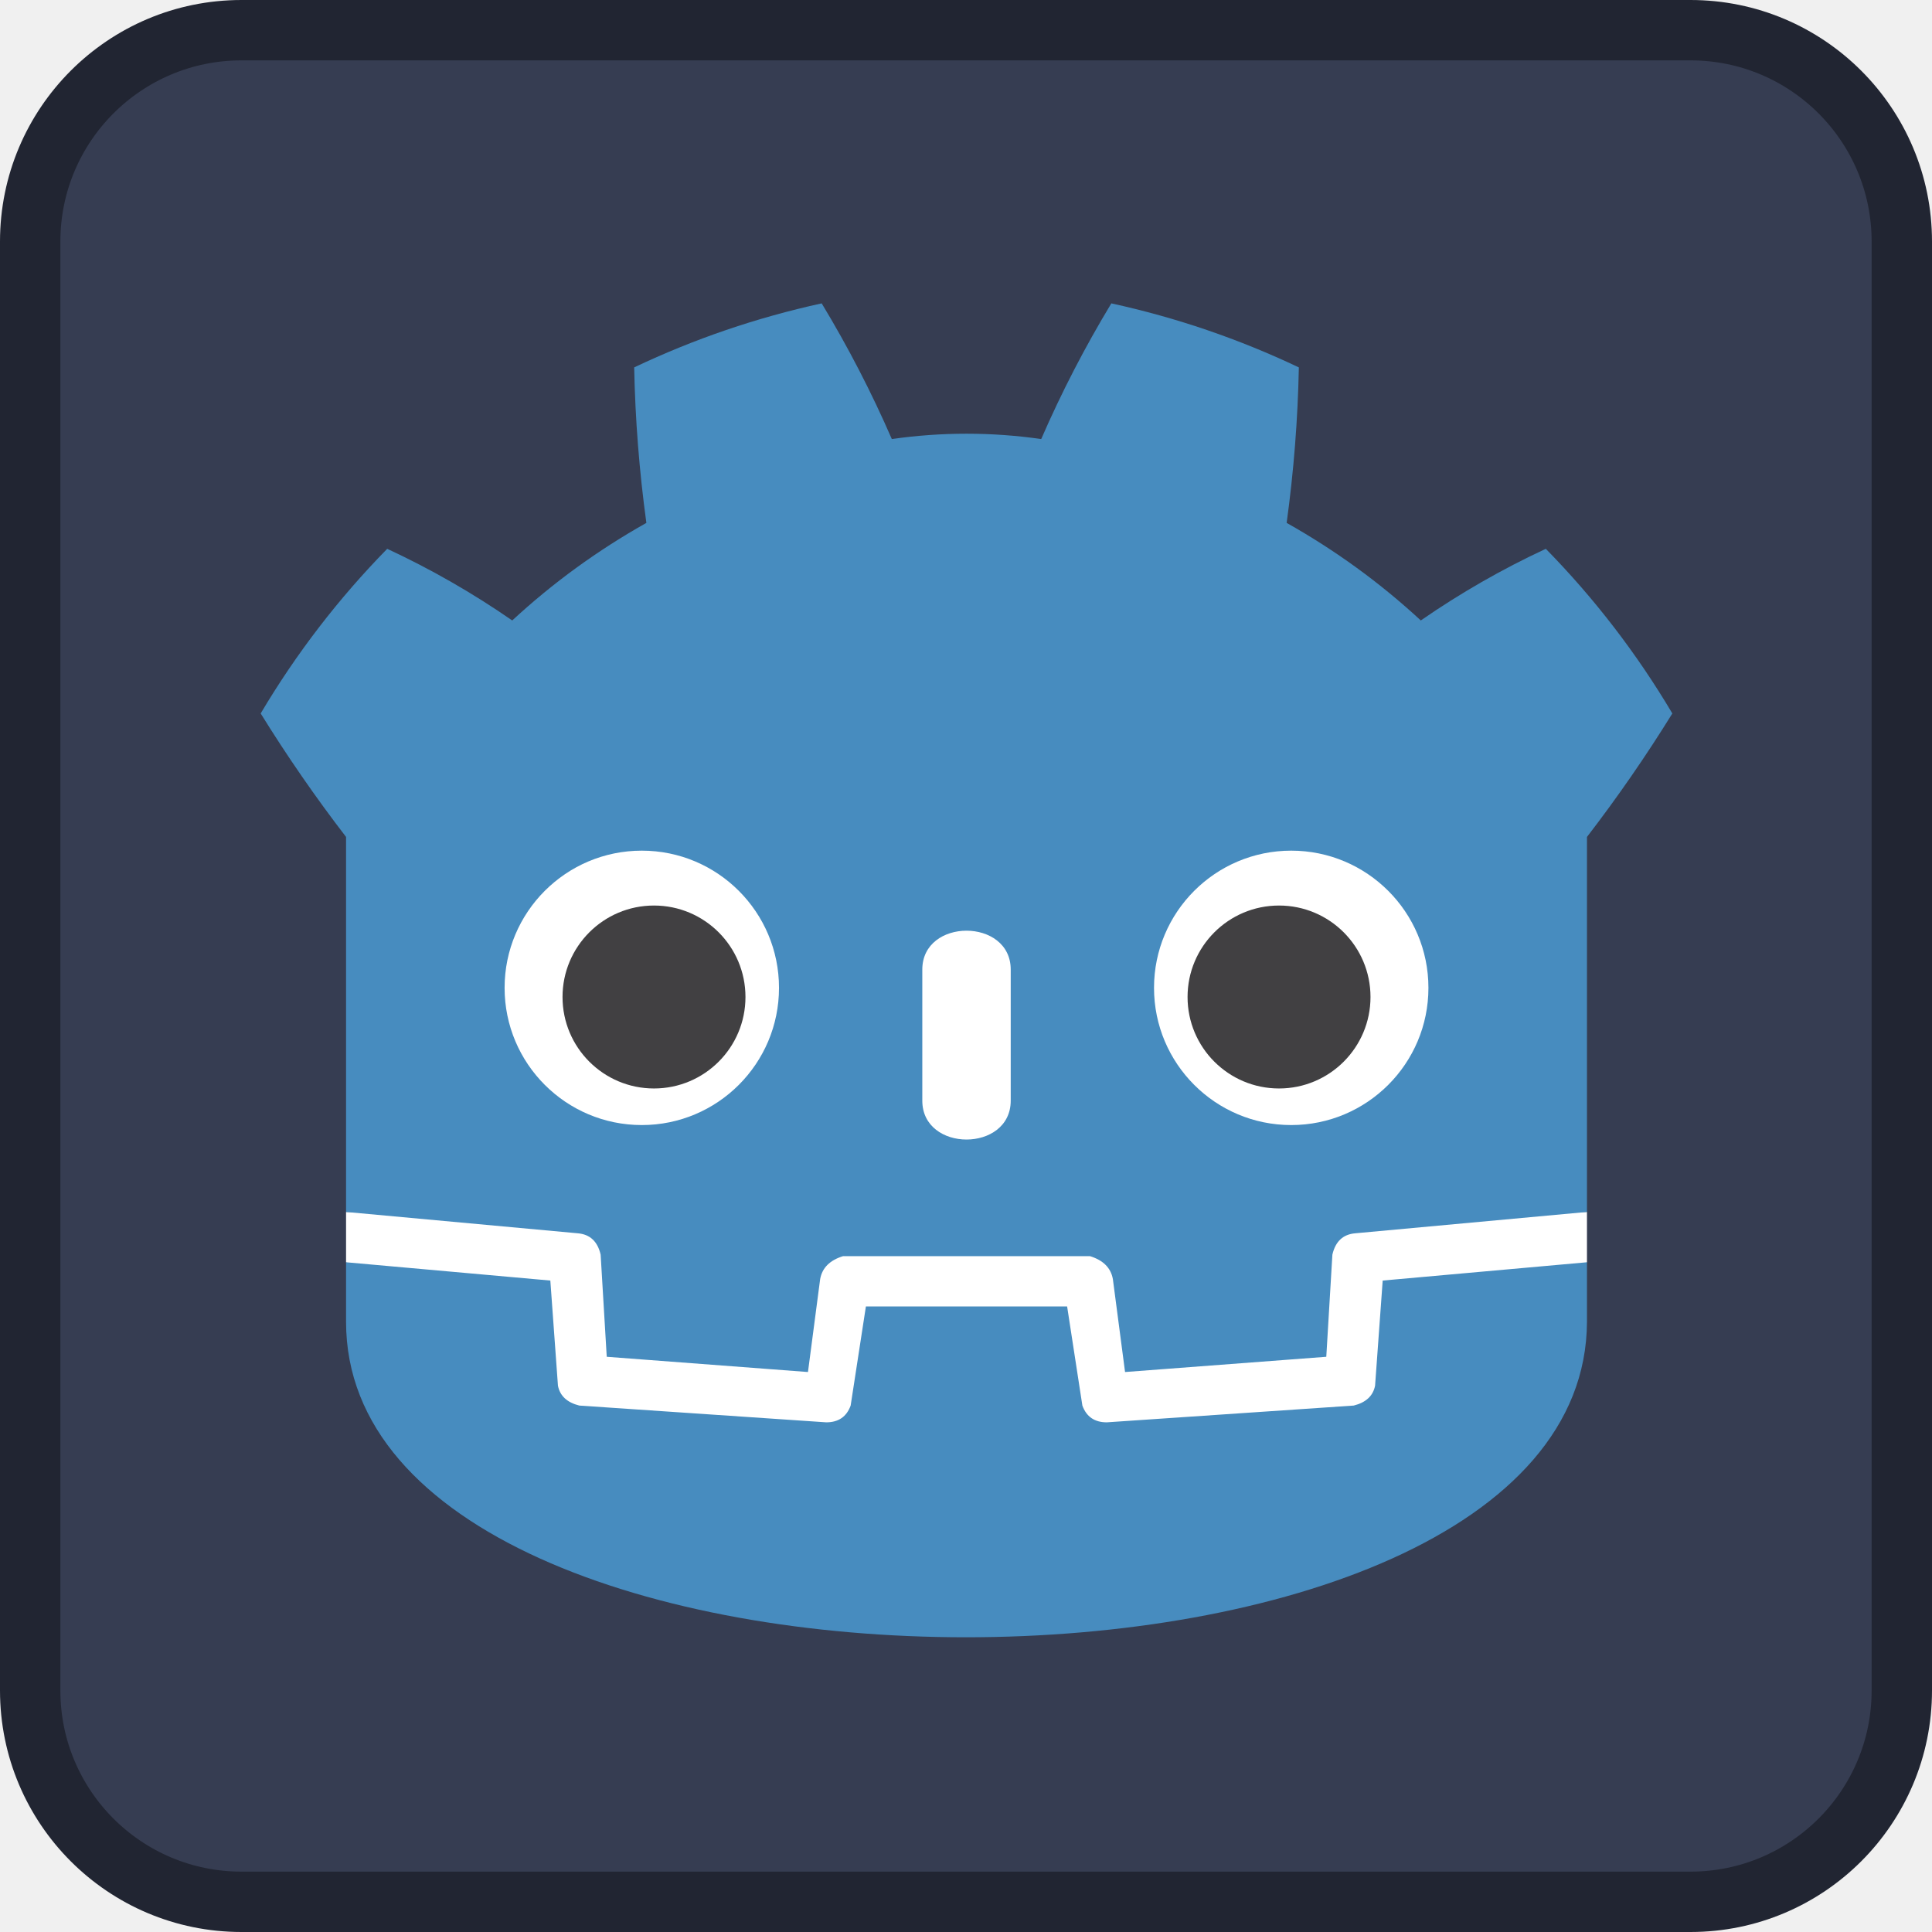
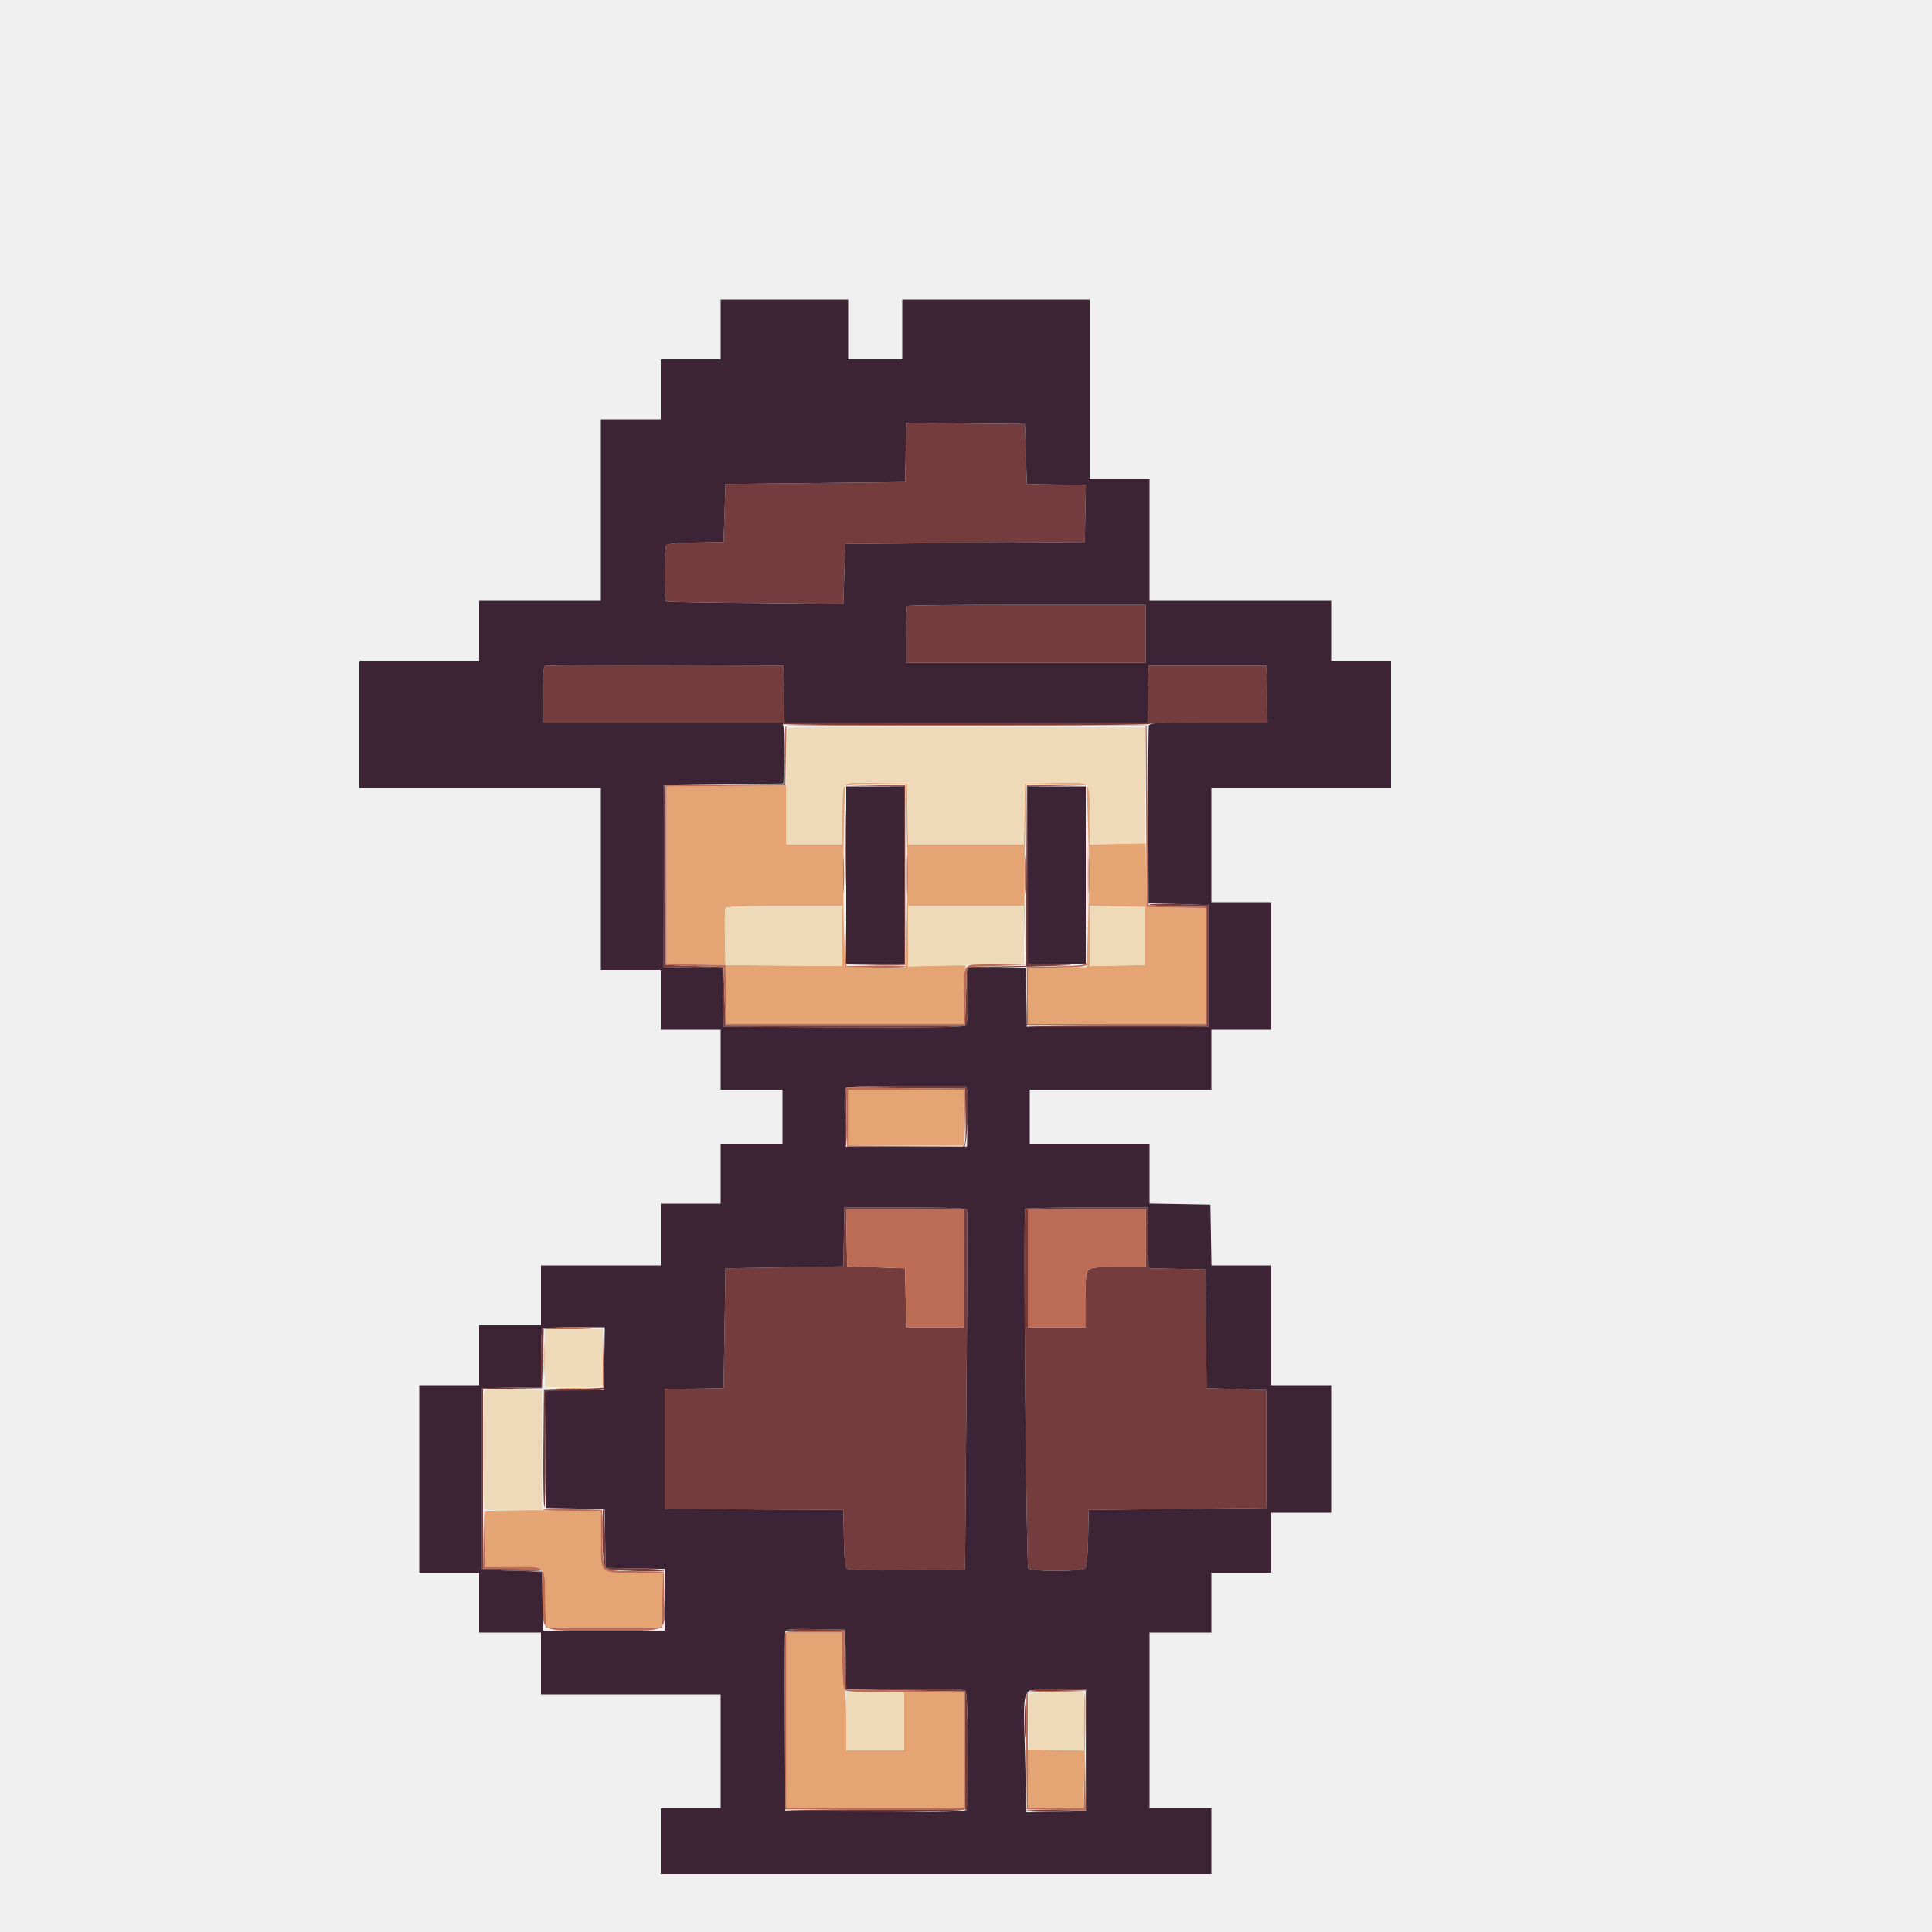
- <svg xmlns="http://www.w3.org/2000/svg" width="128" height="128">
-   <rect width="124" height="124" x="2" y="2" fill="#363d52" stroke="#212532" stroke-width="4" rx="14" />
-   <g fill="#fff" transform="translate(12.322 12.322)scale(.101)">
-     <path d="M105 673v33q407 354 814 0v-33z" />
-     <path fill="#478cbf" d="m105 673 152 14q12 1 15 14l4 67 132 10 8-61q2-11 15-15h162q13 4 15 15l8 61 132-10 4-67q3-13 15-14l152-14V427q30-39 56-81-35-59-83-108-43 20-82 47-40-37-88-64 7-51 8-102-59-28-123-42-26 43-46 89-49-7-98 0-20-46-46-89-64 14-123 42 1 51 8 102-48 27-88 64-39-27-82-47-48 49-83 108 26 42 56 81zm0 33v39c0 276 813 276 814 0v-39l-134 12-5 69q-2 10-14 13l-162 11q-12 0-16-11l-10-65H446l-10 65q-4 11-16 11l-162-11q-12-3-14-13l-5-69z" />
-     <path d="M483 600c0 34 58 34 58 0v-86c0-34-58-34-58 0z" />
-     <circle cx="725" cy="526" r="90" />
-     <circle cx="299" cy="526" r="90" />
-   </g>
-   <g fill="#414042" transform="translate(12.322 12.322)scale(.101)">
-     <circle cx="307" cy="532" r="60" />
-     <circle cx="717" cy="532" r="60" />
+ <svg xmlns="http://www.w3.org/2000/svg" id="svg" version="1.1" width="400" height="400" viewBox="0, 0, 400,400">
+   <g id="svgg">
+     <path id="path0" d="M187.510 93.694 L 187.400 99.800 168.800 100.000 L 150.200 100.200 150.000 106.200 L 149.800 112.200 144.017 112.311 C 140.005 112.389,138.138 112.573,137.923 112.911 C 137.524 113.540,137.503 124.297,137.900 124.524 C 138.065 124.618,146.390 124.764,156.400 124.848 L 174.600 125.000 174.800 118.800 L 175.000 112.600 199.800 112.400 L 224.600 112.200 224.711 106.310 L 224.821 100.421 218.711 100.310 L 212.600 100.200 212.400 94.000 L 212.200 87.800 199.910 87.694 L 187.621 87.588 187.510 93.694 M187.867 125.467 C 187.720 125.613,187.600 128.313,187.600 131.467 L 187.600 137.200 212.400 137.200 L 237.200 137.200 237.200 131.200 L 237.200 125.200 212.667 125.200 C 199.173 125.200,188.013 125.320,187.867 125.467 M112.900 137.863 C 112.533 138.013,112.400 139.595,112.400 143.833 L 112.400 149.600 137.200 149.600 C 150.840 149.600,162.000 149.735,162.000 149.900 C 162.000 150.065,179.100 150.200,200.000 150.200 C 220.900 150.200,238.000 150.065,238.000 149.900 C 238.000 149.735,243.495 149.600,250.211 149.600 L 262.421 149.600 262.311 143.700 L 262.200 137.800 250.000 137.800 L 237.800 137.800 237.689 143.700 L 237.579 149.600 200.000 149.600 L 162.421 149.600 162.311 143.700 L 162.200 137.800 137.800 137.730 C 124.380 137.691,113.175 137.751,112.900 137.863 M137.383 162.900 C 137.278 163.175,137.238 171.680,137.296 181.800 L 137.400 200.200 143.490 200.310 L 149.579 200.421 149.690 206.510 L 149.800 212.600 174.555 212.703 C 192.507 212.778,199.460 212.682,199.855 212.354 C 200.268 212.011,200.400 210.523,200.400 206.200 L 200.400 200.498 212.700 200.149 C 222.838 199.861,223.928 199.781,218.900 199.690 L 212.800 199.579 212.800 181.200 L 212.800 162.821 218.600 162.694 L 224.401 162.567 218.500 162.583 L 212.600 162.600 212.496 181.290 L 212.392 199.979 206.296 200.090 L 200.200 200.200 200.000 206.200 L 199.800 212.200 175.000 212.200 L 150.200 212.200 150.000 206.200 L 149.800 200.200 143.800 200.000 L 137.800 199.800 137.800 181.100 C 137.800 170.815,137.749 162.400,137.687 162.400 C 137.626 162.400,137.489 162.625,137.383 162.900 M181.300 162.694 L 187.200 162.821 187.200 181.200 L 187.200 199.579 181.200 199.706 L 175.199 199.832 181.300 199.816 L 187.400 199.800 187.400 181.200 L 187.400 162.600 181.400 162.583 L 175.400 162.566 181.300 162.694 M237.761 168.400 C 237.761 171.810,237.822 173.205,237.897 171.500 C 237.972 169.795,237.972 167.005,237.897 165.300 C 237.822 163.595,237.761 164.990,237.761 168.400 M174.978 175.600 C 174.978 182.530,175.033 185.365,175.099 181.900 C 175.166 178.435,175.166 172.765,175.099 169.300 C 175.033 165.835,174.978 168.670,174.978 175.600 M224.984 181.200 C 224.984 191.210,225.036 195.305,225.100 190.300 C 225.163 185.295,225.163 177.105,225.100 172.100 C 225.036 167.095,224.984 171.190,224.984 181.200 M237.927 187.288 C 238.086 187.447,240.823 187.627,244.008 187.688 L 249.800 187.800 249.800 200.000 L 249.800 212.200 231.120 212.200 C 220.846 212.200,212.577 212.337,212.744 212.504 C 212.911 212.671,221.407 212.761,231.624 212.704 L 250.200 212.600 250.200 200.000 L 250.200 187.400 243.919 187.200 C 240.464 187.090,237.768 187.130,237.927 187.288 M175.067 225.067 C 174.698 225.436,174.729 237.109,175.100 237.339 C 175.265 237.441,175.346 234.749,175.280 231.357 L 175.161 225.188 187.480 225.294 L 199.800 225.400 199.911 231.169 C 199.995 235.502,199.895 237.029,199.511 237.300 C 199.123 237.574,199.144 237.622,199.600 237.498 C 200.225 237.328,200.717 227.759,200.208 225.700 L 199.985 224.800 187.659 224.800 C 180.880 224.800,175.213 224.920,175.067 225.067 M174.710 256.100 L 174.600 262.200 162.400 262.400 L 150.200 262.600 150.000 275.000 L 149.800 287.400 143.700 287.510 L 137.600 287.621 137.600 300.006 L 137.600 312.392 156.100 312.496 L 174.600 312.600 174.710 318.460 C 174.792 322.770,174.963 324.437,175.359 324.766 C 175.734 325.078,179.497 325.180,187.848 325.106 L 199.800 325.000 200.101 288.000 C 200.267 267.650,200.318 250.775,200.214 250.500 C 200.068 250.115,197.137 250.000,187.423 250.000 L 174.821 250.000 174.710 256.100 M212.268 250.265 C 211.831 250.702,212.458 324.135,212.904 324.700 C 213.478 325.429,224.133 325.404,224.740 324.673 C 224.999 324.360,225.222 321.796,225.289 318.373 L 225.400 312.600 243.800 312.400 L 262.200 312.200 262.200 300.000 L 262.200 287.800 256.000 287.600 L 249.800 287.400 249.694 275.111 L 249.588 262.821 243.694 262.711 L 237.800 262.600 237.690 256.300 L 237.580 250.000 225.057 250.000 C 218.169 250.000,212.414 250.119,212.268 250.265 M199.600 262.600 L 199.600 274.800 193.610 274.800 L 187.621 274.800 187.510 268.700 L 187.400 262.600 181.400 262.400 L 175.400 262.200 175.289 256.300 L 175.179 250.400 187.389 250.400 L 199.600 250.400 199.600 262.600 M237.200 256.400 L 237.200 262.400 231.243 262.400 C 224.168 262.400,224.800 261.730,224.800 269.233 L 224.800 274.800 218.800 274.800 L 212.800 274.800 212.800 262.600 L 212.800 250.400 225.000 250.400 L 237.200 250.400 237.200 256.400 M112.267 275.067 C 112.120 275.213,112.000 277.999,112.000 281.256 L 112.000 287.179 105.900 287.290 L 99.800 287.400 99.800 306.200 L 99.800 325.000 106.063 325.200 C 109.507 325.310,112.242 325.265,112.139 325.100 C 112.037 324.935,109.263 324.800,105.976 324.800 L 100.000 324.800 100.000 306.210 L 100.000 287.621 106.100 287.510 L 112.200 287.400 112.400 281.099 C 112.510 277.634,112.585 274.799,112.567 274.799 C 112.548 274.800,112.413 274.920,112.267 275.067 M118.800 287.584 L 112.600 287.800 112.494 299.774 C 112.436 306.360,112.526 311.886,112.694 312.054 C 112.862 312.223,112.950 306.880,112.889 300.180 L 112.777 288.000 118.765 288.000 C 122.325 288.000,124.853 287.838,125.000 287.600 C 125.136 287.380,125.192 287.238,125.124 287.284 C 125.056 287.330,122.210 287.465,118.800 287.584 M124.720 318.367 C 124.803 322.495,124.992 324.461,125.335 324.746 C 125.895 325.211,137.602 325.559,137.601 325.110 C 137.600 324.951,134.855 324.771,131.500 324.710 L 125.400 324.600 125.290 318.500 C 125.229 315.145,125.049 312.400,124.890 312.399 C 124.730 312.399,124.654 315.084,124.720 318.367 M162.667 337.490 C 162.561 337.660,165.243 337.746,168.627 337.681 L 174.779 337.561 174.889 343.681 L 175.000 349.800 187.400 350.000 L 199.800 350.200 199.800 362.400 L 199.800 374.600 181.138 374.600 C 170.874 374.600,162.560 374.735,162.662 374.900 C 163.079 375.575,199.896 375.248,200.157 374.567 C 200.648 373.289,200.428 350.588,199.920 350.080 C 199.568 349.728,196.216 349.600,187.330 349.600 L 175.221 349.600 175.110 343.500 L 175.000 337.400 168.930 337.290 C 165.591 337.229,162.773 337.319,162.667 337.490 M212.667 349.890 C 212.561 350.060,215.248 350.146,218.637 350.080 L 224.800 349.961 224.800 362.400 L 224.800 374.839 218.599 374.720 C 215.189 374.654,212.399 374.740,212.399 374.910 C 212.400 375.081,215.235 375.171,218.700 375.110 L 225.000 375.000 225.000 362.400 L 225.000 349.800 218.930 349.690 C 215.591 349.629,212.773 349.719,212.667 349.890 M212.159 356.400 C 212.159 359.590,212.221 360.895,212.297 359.300 C 212.373 357.705,212.373 355.095,212.297 353.500 C 212.221 351.905,212.159 353.210,212.159 356.400 " stroke="none" fill="#743c3c" fill-rule="evenodd" />
+     <path id="path1" d="M174.647 162.623 C 174.511 162.976,174.400 165.861,174.400 169.033 L 174.400 174.800 168.600 174.800 L 162.800 174.800 162.800 168.700 L 162.800 162.600 150.400 162.711 L 138.000 162.822 138.000 181.201 L 138.000 199.579 144.100 199.690 L 150.200 199.800 150.310 205.900 L 150.421 212.000 175.010 212.000 L 199.600 212.000 199.600 206.033 C 199.600 202.356,199.756 200.016,200.006 199.933 C 200.229 199.860,197.619 199.858,194.206 199.928 L 188.000 200.056 188.000 193.828 L 188.000 187.600 199.990 187.600 L 211.979 187.600 212.131 193.500 C 212.214 196.745,212.218 195.326,212.139 190.348 C 212.060 185.369,212.115 177.039,212.262 171.838 L 212.528 162.380 218.764 162.490 L 225.000 162.600 225.299 171.852 C 225.463 176.941,225.463 185.401,225.299 190.652 L 225.000 200.200 218.900 200.310 L 212.800 200.421 212.800 206.210 L 212.800 212.000 231.200 212.000 L 249.600 212.000 249.600 200.010 L 249.600 188.021 243.500 187.910 L 237.400 187.800 237.291 181.200 L 237.183 174.600 231.391 174.721 L 225.600 174.841 225.594 168.921 C 225.586 161.340,226.220 161.957,218.570 162.089 L 212.200 162.200 212.090 168.500 L 211.980 174.800 200.000 174.800 L 188.020 174.800 187.910 168.500 L 187.800 162.200 181.347 162.090 C 175.725 161.995,174.861 162.063,174.647 162.623 M187.736 171.752 C 187.881 176.895,187.880 185.450,187.735 190.762 L 187.472 200.420 181.236 200.310 L 175.000 200.200 174.722 192.400 C 174.456 184.938,174.712 163.327,175.074 162.700 C 175.169 162.535,177.998 162.400,181.360 162.400 L 187.472 162.400 187.736 171.752 M174.400 193.806 L 174.400 200.012 162.300 199.906 L 150.200 199.800 150.088 194.219 C 150.027 191.150,150.066 188.405,150.176 188.119 C 150.333 187.710,152.909 187.600,162.387 187.600 L 174.400 187.600 174.400 193.806 M237.000 193.800 L 237.000 199.800 231.300 199.911 L 225.600 200.022 225.600 193.800 L 225.600 187.578 231.300 187.689 L 237.000 187.800 237.000 193.800 M175.600 231.400 L 175.600 237.200 187.600 237.200 L 199.600 237.200 199.600 231.400 L 199.600 225.600 187.600 225.600 L 175.600 225.600 175.600 231.400 M112.559 281.200 C 112.559 284.390,112.621 285.695,112.697 284.100 C 112.773 282.505,112.773 279.895,112.697 278.300 C 112.621 276.705,112.559 278.010,112.559 281.200 M115.900 287.497 C 117.495 287.573,120.105 287.573,121.700 287.497 C 123.295 287.421,121.990 287.359,118.800 287.359 C 115.610 287.359,114.305 287.421,115.900 287.497 M106.100 312.711 L 100.400 312.821 100.400 318.611 L 100.400 324.400 106.100 324.406 C 113.332 324.414,112.756 323.852,112.889 331.017 L 113.000 337.000 125.000 337.000 L 137.000 337.000 137.111 331.300 L 137.222 325.600 131.440 325.600 C 123.969 325.600,124.400 326.029,124.400 318.591 L 124.400 312.839 118.100 312.720 C 114.635 312.654,109.235 312.650,106.100 312.711 M162.800 356.200 L 162.800 374.400 181.200 374.400 L 199.600 374.400 199.600 362.400 L 199.600 350.400 193.400 350.400 L 187.200 350.400 187.200 356.400 L 187.200 362.400 181.200 362.400 L 175.200 362.400 175.200 356.224 C 175.200 352.537,175.039 349.948,174.800 349.800 C 174.563 349.654,174.400 347.196,174.400 343.776 L 174.400 338.000 168.600 338.000 L 162.800 338.000 162.800 356.200 M224.400 356.354 L 224.400 362.441 218.599 362.321 L 212.799 362.200 212.799 368.300 L 212.800 374.400 218.554 374.400 L 224.308 374.400 224.604 362.583 C 224.766 356.084,224.787 350.654,224.650 350.516 C 224.512 350.379,224.400 353.006,224.400 356.354 " stroke="none" fill="#e4a474" fill-rule="evenodd" />
+     <path id="path2" d="M162.669 150.265 C 162.521 150.412,162.400 153.201,162.400 156.461 L 162.400 162.388 150.100 162.494 L 137.800 162.600 137.800 181.200 L 137.800 199.800 143.800 200.000 L 149.800 200.200 150.000 206.200 L 150.200 212.200 175.000 212.200 L 199.800 212.200 200.000 206.200 L 200.200 200.200 206.400 199.984 L 212.600 199.768 206.733 199.684 C 198.897 199.572,199.600 198.945,199.600 206.043 L 199.600 212.000 175.010 212.000 L 150.421 212.000 150.310 205.900 L 150.200 199.800 144.100 199.690 L 138.000 199.579 138.000 181.195 L 138.000 162.812 150.300 162.706 L 162.600 162.600 162.710 156.500 L 162.821 150.400 200.006 150.400 L 237.192 150.400 237.296 169.100 L 237.400 187.800 243.500 187.910 L 249.600 188.021 249.600 200.010 L 249.600 212.000 231.200 212.000 L 212.800 212.000 212.800 206.210 L 212.800 200.421 218.867 200.310 C 223.856 200.220,224.963 200.093,225.098 199.600 C 225.215 199.167,225.164 199.136,224.914 199.489 C 224.673 199.828,222.730 200.012,218.583 200.089 L 212.600 200.200 212.600 206.200 L 212.600 212.200 231.200 212.200 L 249.800 212.200 249.800 200.000 L 249.800 187.800 243.800 187.600 L 237.800 187.400 237.600 168.800 L 237.400 150.200 200.169 150.098 C 179.692 150.042,162.817 150.117,162.669 150.265 M187.763 181.200 C 187.763 184.830,187.823 186.315,187.898 184.500 C 187.972 182.685,187.972 179.715,187.898 177.900 C 187.823 176.085,187.763 177.570,187.763 181.200 M212.163 181.200 C 212.163 184.830,212.223 186.315,212.298 184.500 C 212.372 182.685,212.372 179.715,212.298 177.900 C 212.223 176.085,212.163 177.570,212.163 181.200 M174.561 181.200 C 174.561 184.610,174.622 186.005,174.697 184.300 C 174.772 182.595,174.772 179.805,174.697 178.100 C 174.622 176.395,174.561 177.790,174.561 181.200 M225.361 181.200 C 225.361 184.610,225.422 186.005,225.497 184.300 C 225.572 182.595,225.572 179.805,225.497 178.100 C 225.422 176.395,225.361 177.790,225.361 181.200 M174.984 194.100 L 175.000 200.200 181.300 200.310 C 184.765 200.371,187.600 200.281,187.601 200.110 C 187.601 199.940,184.816 199.854,181.411 199.919 L 175.221 200.039 175.094 194.019 L 174.968 187.999 174.984 194.100 M175.290 231.294 L 175.400 237.400 187.200 237.409 L 199.000 237.418 187.300 237.303 L 175.600 237.188 175.600 231.394 L 175.600 225.600 187.589 225.600 L 199.579 225.600 199.705 231.300 L 199.832 237.000 199.816 231.200 L 199.800 225.400 187.490 225.294 L 175.179 225.188 175.290 231.294 M175.289 256.300 L 175.400 262.200 181.400 262.400 L 187.400 262.600 187.510 268.700 L 187.621 274.800 193.610 274.800 L 199.600 274.800 199.600 262.600 L 199.600 250.400 187.389 250.400 L 175.179 250.400 175.289 256.300 M212.800 262.600 L 212.800 274.800 218.800 274.800 L 224.800 274.800 224.800 269.233 C 224.800 261.730,224.168 262.400,231.243 262.400 L 237.200 262.400 237.200 256.400 L 237.200 250.400 225.000 250.400 L 212.800 250.400 212.800 262.600 M112.661 275.100 C 112.558 275.265,114.302 275.352,116.537 275.294 C 123.890 275.103,124.691 274.949,118.724 274.874 C 115.492 274.833,112.763 274.935,112.661 275.100 M124.799 281.481 C 124.689 284.826,124.740 287.422,124.911 287.250 C 125.083 287.078,125.172 284.341,125.110 281.169 L 124.997 275.400 124.799 281.481 M112.399 312.500 C 112.400 312.665,115.100 312.800,118.400 312.800 L 124.400 312.800 124.400 318.571 C 124.400 326.032,123.967 325.600,131.440 325.600 L 137.222 325.600 137.111 331.300 L 137.000 337.000 125.000 337.000 L 113.000 337.000 112.889 331.017 C 112.756 323.853,113.331 324.414,106.110 324.406 L 100.421 324.400 100.299 318.300 L 100.178 312.200 100.089 318.490 L 100.000 324.779 106.100 324.890 L 112.200 325.000 112.311 330.773 C 112.457 338.330,111.101 337.600,125.000 337.600 C 138.984 337.600,137.660 338.304,137.512 330.945 L 137.400 325.400 131.627 325.289 C 124.364 325.148,124.846 325.624,124.710 318.460 L 124.600 312.600 118.499 312.400 C 115.144 312.290,112.399 312.335,112.399 312.500 M162.583 338.100 C 162.478 338.375,162.438 346.700,162.496 356.600 L 162.600 374.600 181.200 374.600 L 199.800 374.600 199.800 362.400 L 199.800 350.200 187.400 350.000 L 175.000 349.800 174.890 343.700 L 174.779 337.600 168.777 337.600 C 164.344 337.600,162.725 337.731,162.583 338.100 M174.400 343.720 C 174.400 347.636,174.551 349.591,174.880 349.920 C 175.232 350.272,178.587 350.400,187.480 350.400 L 199.600 350.400 199.600 362.400 L 199.600 374.400 181.200 374.400 L 162.800 374.400 162.800 356.200 L 162.800 338.000 168.600 338.000 L 174.400 338.000 174.400 343.720 M212.581 350.505 C 212.475 350.782,212.435 356.317,212.494 362.805 L 212.600 374.600 218.700 374.710 L 224.800 374.821 224.712 368.710 L 224.623 362.600 224.501 368.500 L 224.379 374.400 218.589 374.400 L 212.800 374.400 212.800 362.410 L 212.800 350.421 218.900 350.299 L 225.000 350.178 218.887 350.089 C 214.270 350.022,212.728 350.123,212.581 350.505 " stroke="none" fill="#bc6c54" fill-rule="evenodd" />
+     <path id="path3" d="M163.069 150.665 C 162.921 150.812,162.800 156.303,162.800 162.867 L 162.800 174.800 168.600 174.800 L 174.400 174.800 174.406 168.900 C 174.414 161.343,173.781 161.957,181.430 162.089 L 187.800 162.200 187.910 168.500 L 188.020 174.800 200.000 174.800 L 211.980 174.800 212.090 168.500 L 212.200 162.200 218.570 162.089 C 226.219 161.957,225.586 161.342,225.594 168.911 L 225.600 174.822 231.300 174.711 L 237.000 174.600 237.000 162.600 L 237.000 150.600 200.169 150.498 C 179.912 150.442,163.217 150.517,163.069 150.665 M150.176 188.119 C 150.066 188.405,150.027 191.150,150.088 194.219 L 150.200 199.800 162.300 199.906 L 174.400 200.012 174.400 193.806 L 174.400 187.600 162.387 187.600 C 152.909 187.600,150.333 187.710,150.176 188.119 M188.000 193.864 L 188.000 200.127 196.700 199.865 C 201.485 199.720,206.885 199.602,208.700 199.601 L 212.000 199.600 212.000 193.600 L 212.000 187.600 200.000 187.600 L 188.000 187.600 188.000 193.864 M225.600 193.800 L 225.600 200.022 231.300 199.911 L 237.000 199.800 237.000 193.800 L 237.000 187.800 231.300 187.689 L 225.600 187.578 225.600 193.800 M112.800 281.200 L 112.800 287.200 118.800 287.200 L 124.800 287.200 124.800 281.200 L 124.800 275.200 118.800 275.200 L 112.800 275.200 112.800 281.200 M100.277 287.856 C 99.885 288.248,99.943 311.691,100.337 312.311 C 100.581 312.697,102.083 312.795,106.431 312.711 L 112.200 312.600 112.200 300.200 L 112.200 287.800 106.377 287.690 C 103.174 287.629,100.429 287.704,100.277 287.856 M175.200 356.400 L 175.200 362.400 181.200 362.400 L 187.200 362.400 187.200 356.400 L 187.200 350.400 181.200 350.400 L 175.200 350.400 175.200 356.400 M212.975 350.920 C 212.865 351.206,212.826 353.861,212.888 356.820 L 213.000 362.200 218.700 362.311 L 224.400 362.422 224.400 356.411 L 224.400 350.400 218.787 350.400 C 214.550 350.400,213.126 350.527,212.975 350.920 " stroke="none" fill="#eedab8" fill-rule="evenodd" />
+     <path id="path4" d="M149.200 68.200 L 149.200 74.400 143.000 74.400 L 136.800 74.400 136.800 80.600 L 136.800 86.800 130.600 86.800 L 124.400 86.800 124.400 105.600 L 124.400 124.400 111.800 124.400 L 99.200 124.400 99.200 130.600 L 99.200 136.800 86.800 136.800 L 74.400 136.800 74.400 150.000 L 74.400 163.200 99.400 163.200 L 124.400 163.200 124.400 182.000 L 124.400 200.800 130.600 200.800 L 136.800 200.800 136.800 207.000 L 136.800 213.200 143.000 213.200 L 149.200 213.200 149.200 219.400 L 149.200 225.600 155.600 225.600 L 162.000 225.600 162.000 231.200 L 162.000 236.800 155.600 236.800 L 149.200 236.800 149.200 243.000 L 149.200 249.200 143.000 249.200 L 136.800 249.200 136.800 255.600 L 136.800 262.000 124.400 262.000 L 112.000 262.000 112.000 268.200 L 112.000 274.400 105.600 274.400 L 99.200 274.400 99.200 280.600 L 99.200 286.800 93.000 286.800 L 86.800 286.800 86.800 306.200 L 86.800 325.600 93.000 325.600 L 99.200 325.600 99.200 331.800 L 99.200 338.000 105.600 338.000 L 112.000 338.000 112.000 344.400 L 112.000 350.800 130.600 350.800 L 149.200 350.800 149.200 362.600 L 149.200 374.400 143.000 374.400 L 136.800 374.400 136.800 381.200 L 136.800 388.000 193.800 388.000 L 250.800 388.000 250.800 381.200 L 250.800 374.400 244.400 374.400 L 238.000 374.400 238.000 356.200 L 238.000 338.000 244.400 338.000 L 250.800 338.000 250.800 331.800 L 250.800 325.600 257.000 325.600 L 263.200 325.600 263.200 319.400 L 263.200 313.200 269.400 313.200 L 275.600 313.200 275.600 300.000 L 275.600 286.800 269.400 286.800 L 263.200 286.800 263.200 274.400 L 263.200 262.000 257.010 262.000 L 250.820 262.000 250.710 255.700 L 250.600 249.400 244.300 249.290 L 238.000 249.180 238.000 242.990 L 238.000 236.800 225.600 236.800 L 213.200 236.800 213.200 231.200 L 213.200 225.600 232.000 225.600 L 250.800 225.600 250.800 219.400 L 250.800 213.200 257.000 213.200 L 263.200 213.200 263.200 200.000 L 263.200 186.800 257.000 186.800 L 250.800 186.800 250.800 175.000 L 250.800 163.200 269.400 163.200 L 288.000 163.200 288.000 150.000 L 288.000 136.800 281.800 136.800 L 275.600 136.800 275.600 130.600 L 275.600 124.400 256.800 124.400 L 238.000 124.400 238.000 111.800 L 238.000 99.200 231.800 99.200 L 225.600 99.200 225.600 80.600 L 225.600 62.000 206.200 62.000 L 186.800 62.000 186.800 68.200 L 186.800 74.400 181.200 74.400 L 175.600 74.400 175.600 68.200 L 175.600 62.000 162.400 62.000 L 149.200 62.000 149.200 68.200 M212.400 94.000 L 212.600 100.200 218.711 100.310 L 224.821 100.421 224.711 106.310 L 224.600 112.200 199.800 112.400 L 175.000 112.600 174.800 118.800 L 174.600 125.000 156.400 124.848 C 146.390 124.764,138.065 124.618,137.900 124.524 C 137.503 124.297,137.524 113.540,137.923 112.911 C 138.138 112.573,140.005 112.389,144.017 112.311 L 149.800 112.200 150.000 106.200 L 150.200 100.200 168.800 100.000 L 187.400 99.800 187.510 93.694 L 187.621 87.588 199.910 87.694 L 212.200 87.800 212.400 94.000 M237.200 131.200 L 237.200 137.200 212.400 137.200 L 187.600 137.200 187.600 131.467 C 187.600 128.313,187.720 125.613,187.867 125.467 C 188.013 125.320,199.173 125.200,212.667 125.200 L 237.200 125.200 237.200 131.200 M162.311 143.700 L 162.421 149.600 200.000 149.600 L 237.579 149.600 237.689 143.700 L 237.800 137.800 250.000 137.800 L 262.200 137.800 262.311 143.700 L 262.421 149.600 250.238 149.600 C 238.972 149.600,238.040 149.653,237.867 150.300 C 237.763 150.685,237.706 159.100,237.740 169.000 L 237.800 187.000 244.000 187.200 L 250.200 187.400 250.200 200.000 L 250.200 212.600 231.400 212.600 L 212.600 212.600 212.490 206.500 L 212.379 200.400 206.390 200.400 L 200.400 200.400 200.400 206.151 C 200.400 210.515,200.269 212.011,199.855 212.354 C 199.460 212.682,192.507 212.778,174.555 212.703 L 149.800 212.600 149.690 206.510 L 149.579 200.421 143.490 200.310 L 137.400 200.200 137.400 181.400 L 137.400 162.600 149.800 162.400 L 162.200 162.200 162.315 156.800 C 162.379 153.830,162.330 150.995,162.208 150.500 L 161.985 149.600 137.192 149.600 L 112.400 149.600 112.400 143.833 C 112.400 139.595,112.533 138.013,112.900 137.863 C 113.175 137.751,124.380 137.691,137.800 137.730 L 162.200 137.800 162.311 143.700 M175.200 181.200 L 175.200 199.600 181.200 199.600 L 187.200 199.600 187.200 181.200 L 187.200 162.800 181.200 162.800 L 175.200 162.800 175.200 181.200 M212.800 181.200 L 212.800 199.600 218.800 199.600 L 224.800 199.600 224.800 181.200 L 224.800 162.800 218.800 162.800 L 212.800 162.800 212.800 181.200 M200.208 225.700 C 200.330 226.195,200.379 229.030,200.315 232.000 L 200.200 237.400 187.600 237.400 L 175.000 237.400 174.889 231.618 C 174.827 228.439,174.867 225.604,174.976 225.318 C 175.133 224.909,177.790 224.800,187.580 224.800 L 199.985 224.800 200.208 225.700 M200.214 250.500 C 200.318 250.775,200.267 267.650,200.101 288.000 L 199.800 325.000 187.848 325.106 C 179.497 325.180,175.734 325.078,175.359 324.766 C 174.963 324.437,174.792 322.770,174.710 318.460 L 174.600 312.600 156.100 312.496 L 137.600 312.392 137.600 300.006 L 137.600 287.621 143.700 287.510 L 149.800 287.400 150.000 275.000 L 150.200 262.600 162.400 262.400 L 174.600 262.200 174.710 256.100 L 174.821 250.000 187.423 250.000 C 197.137 250.000,200.068 250.115,200.214 250.500 M237.690 256.300 L 237.800 262.600 243.694 262.711 L 249.588 262.821 249.694 275.111 L 249.800 287.400 256.000 287.600 L 262.200 287.800 262.200 300.000 L 262.200 312.200 243.800 312.400 L 225.400 312.600 225.289 318.373 C 225.222 321.796,224.999 324.360,224.740 324.673 C 224.133 325.404,213.478 325.429,212.904 324.700 C 212.458 324.135,211.831 250.702,212.268 250.265 C 212.414 250.119,218.169 250.000,225.057 250.000 L 237.580 250.000 237.690 256.300 M125.110 281.300 L 125.000 287.800 118.894 287.910 L 112.788 288.021 112.894 300.110 L 113.000 312.200 119.090 312.310 L 125.179 312.421 125.290 318.510 L 125.400 324.600 131.500 324.710 L 137.600 324.821 137.600 331.210 L 137.600 337.600 125.010 337.600 L 112.421 337.600 112.310 331.500 L 112.200 325.400 106.000 325.200 L 99.800 325.000 99.800 306.200 L 99.800 287.400 105.900 287.290 L 112.000 287.179 112.000 281.256 C 112.000 277.999,112.120 275.213,112.267 275.067 C 112.413 274.920,115.388 274.800,118.877 274.800 L 125.220 274.800 125.110 281.300 M175.110 343.500 L 175.221 349.600 187.330 349.600 C 196.216 349.600,199.568 349.728,199.920 350.080 C 200.476 350.636,200.615 373.842,200.068 374.704 C 199.816 375.100,195.768 375.186,181.174 375.104 L 162.600 375.000 162.496 356.600 C 162.438 346.480,162.480 337.970,162.587 337.690 C 162.737 337.300,164.225 337.205,168.891 337.290 L 175.000 337.400 175.110 343.500 M225.000 362.400 L 225.000 375.000 218.756 375.110 L 212.513 375.220 212.221 363.249 C 211.853 348.135,211.154 349.549,218.920 349.690 L 225.000 349.800 225.000 362.400 " stroke="none" fill="#3c2434" fill-rule="evenodd" />
  </g>
</svg>
